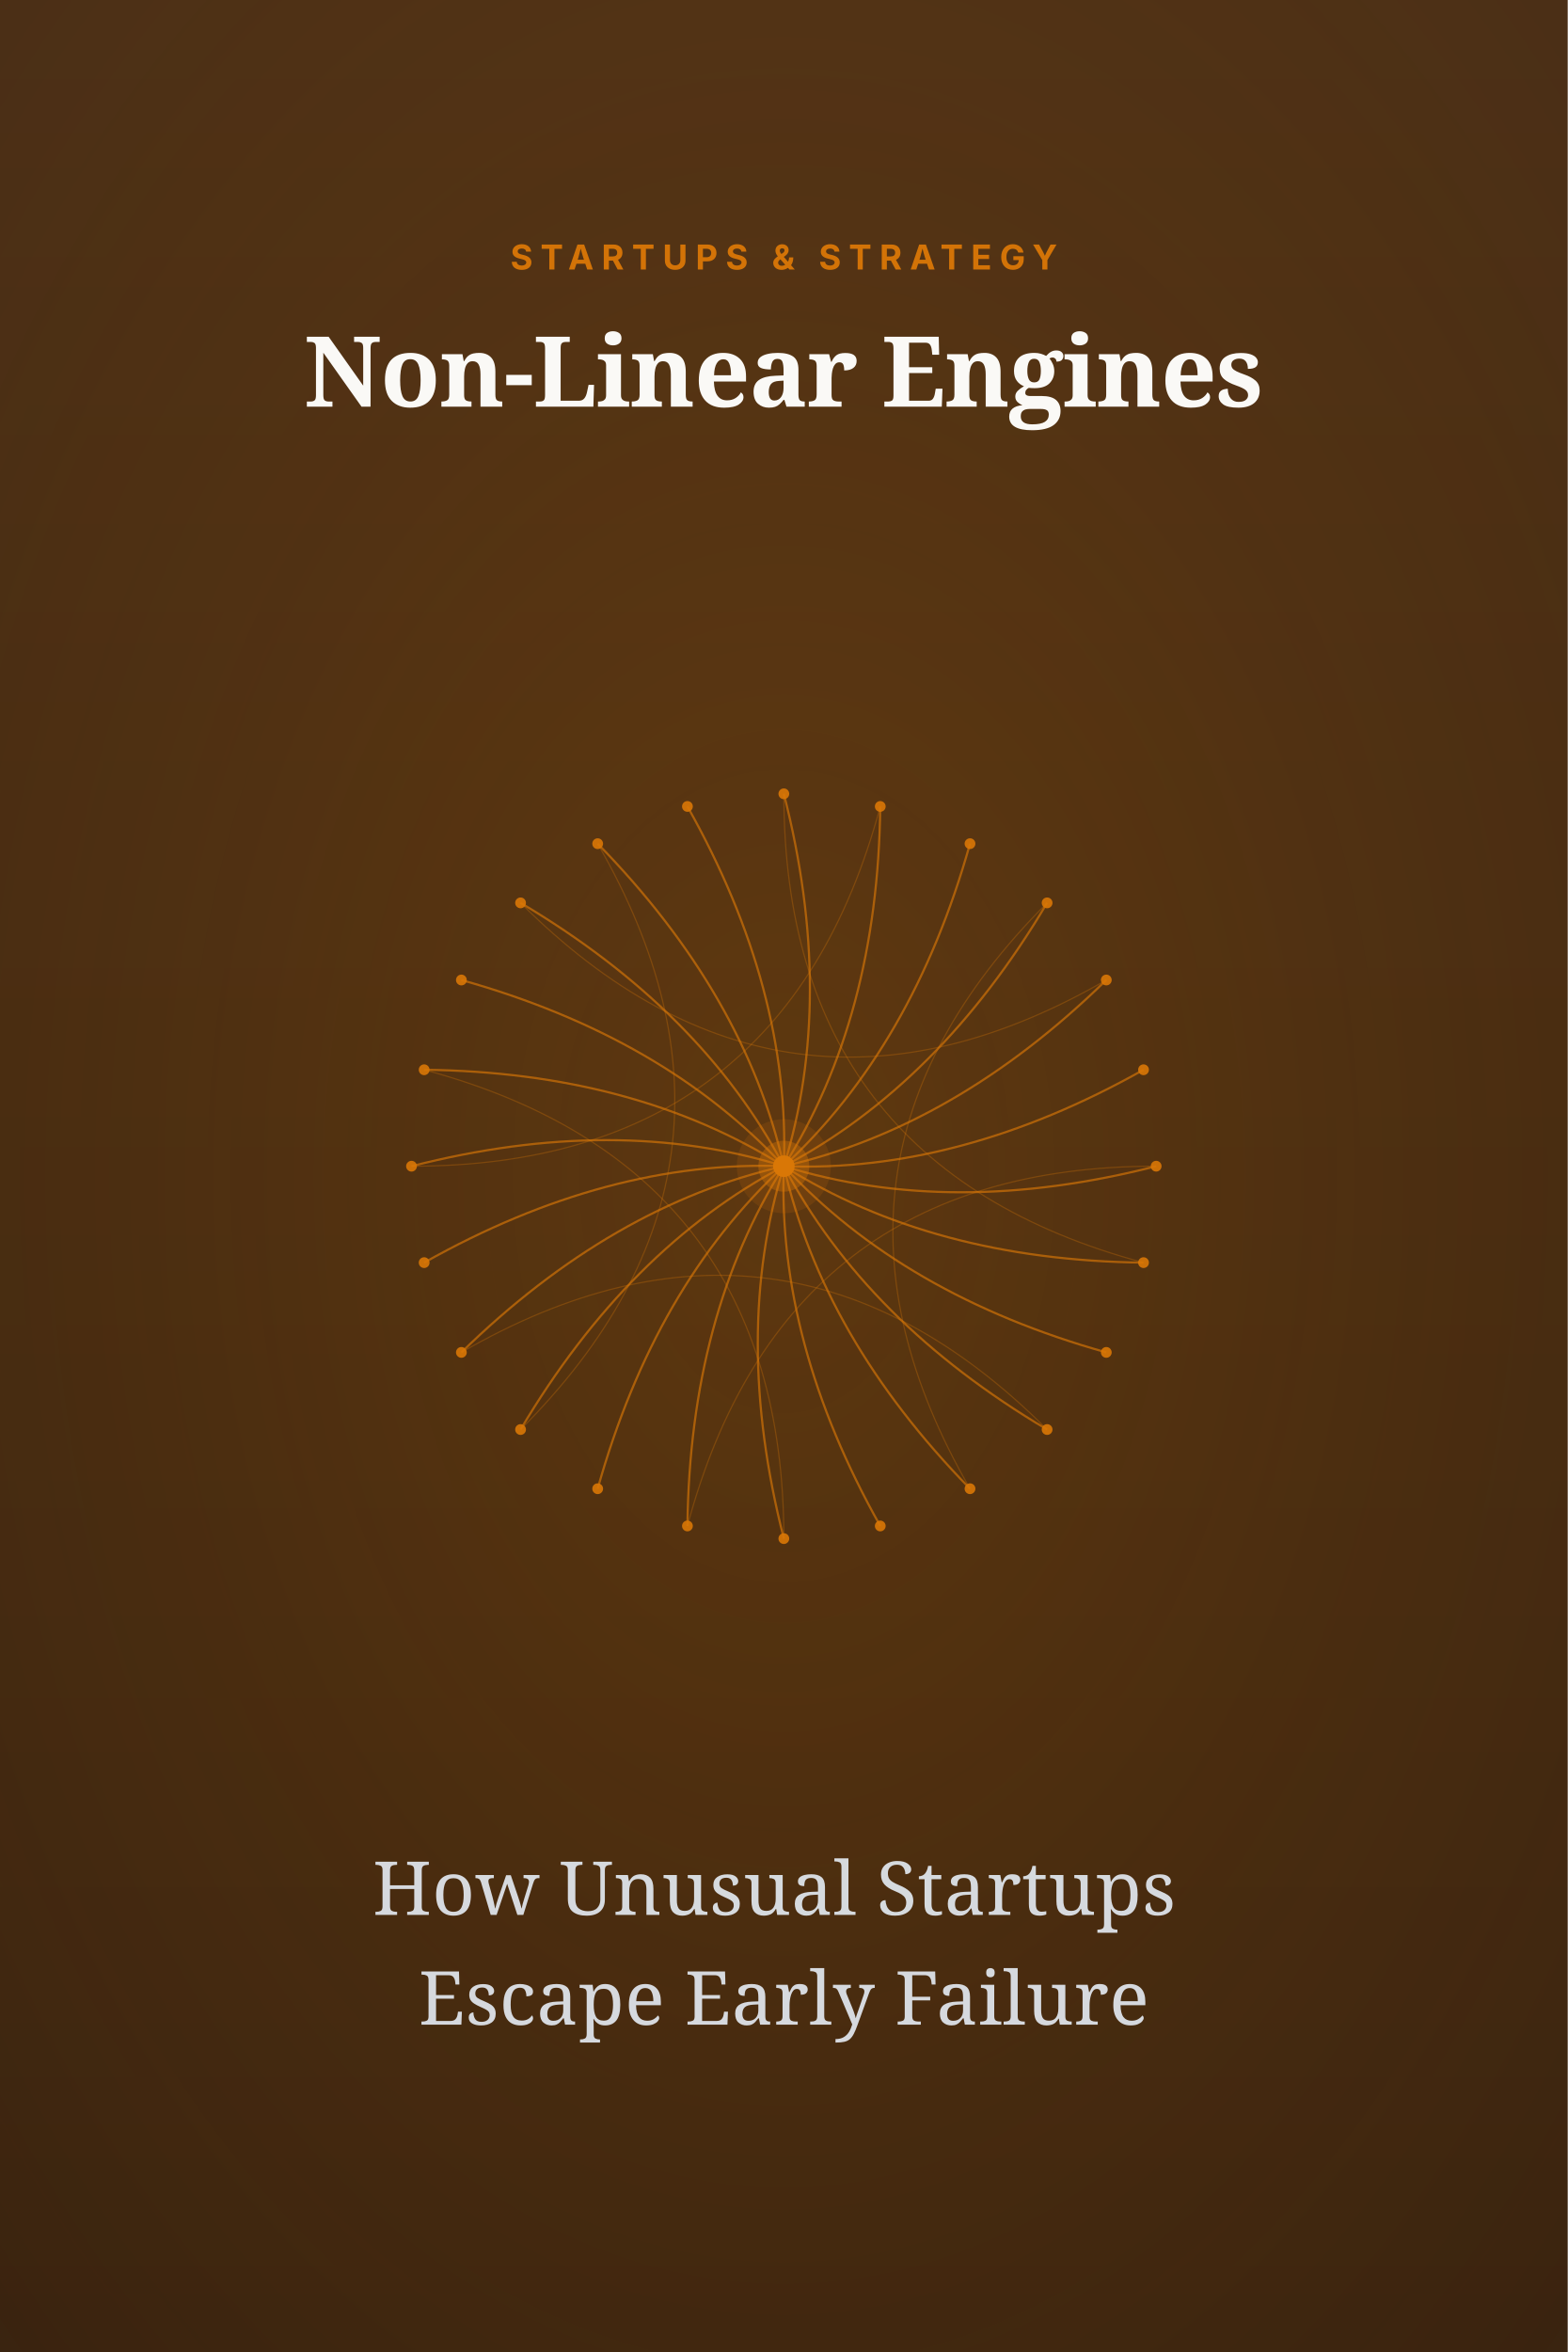
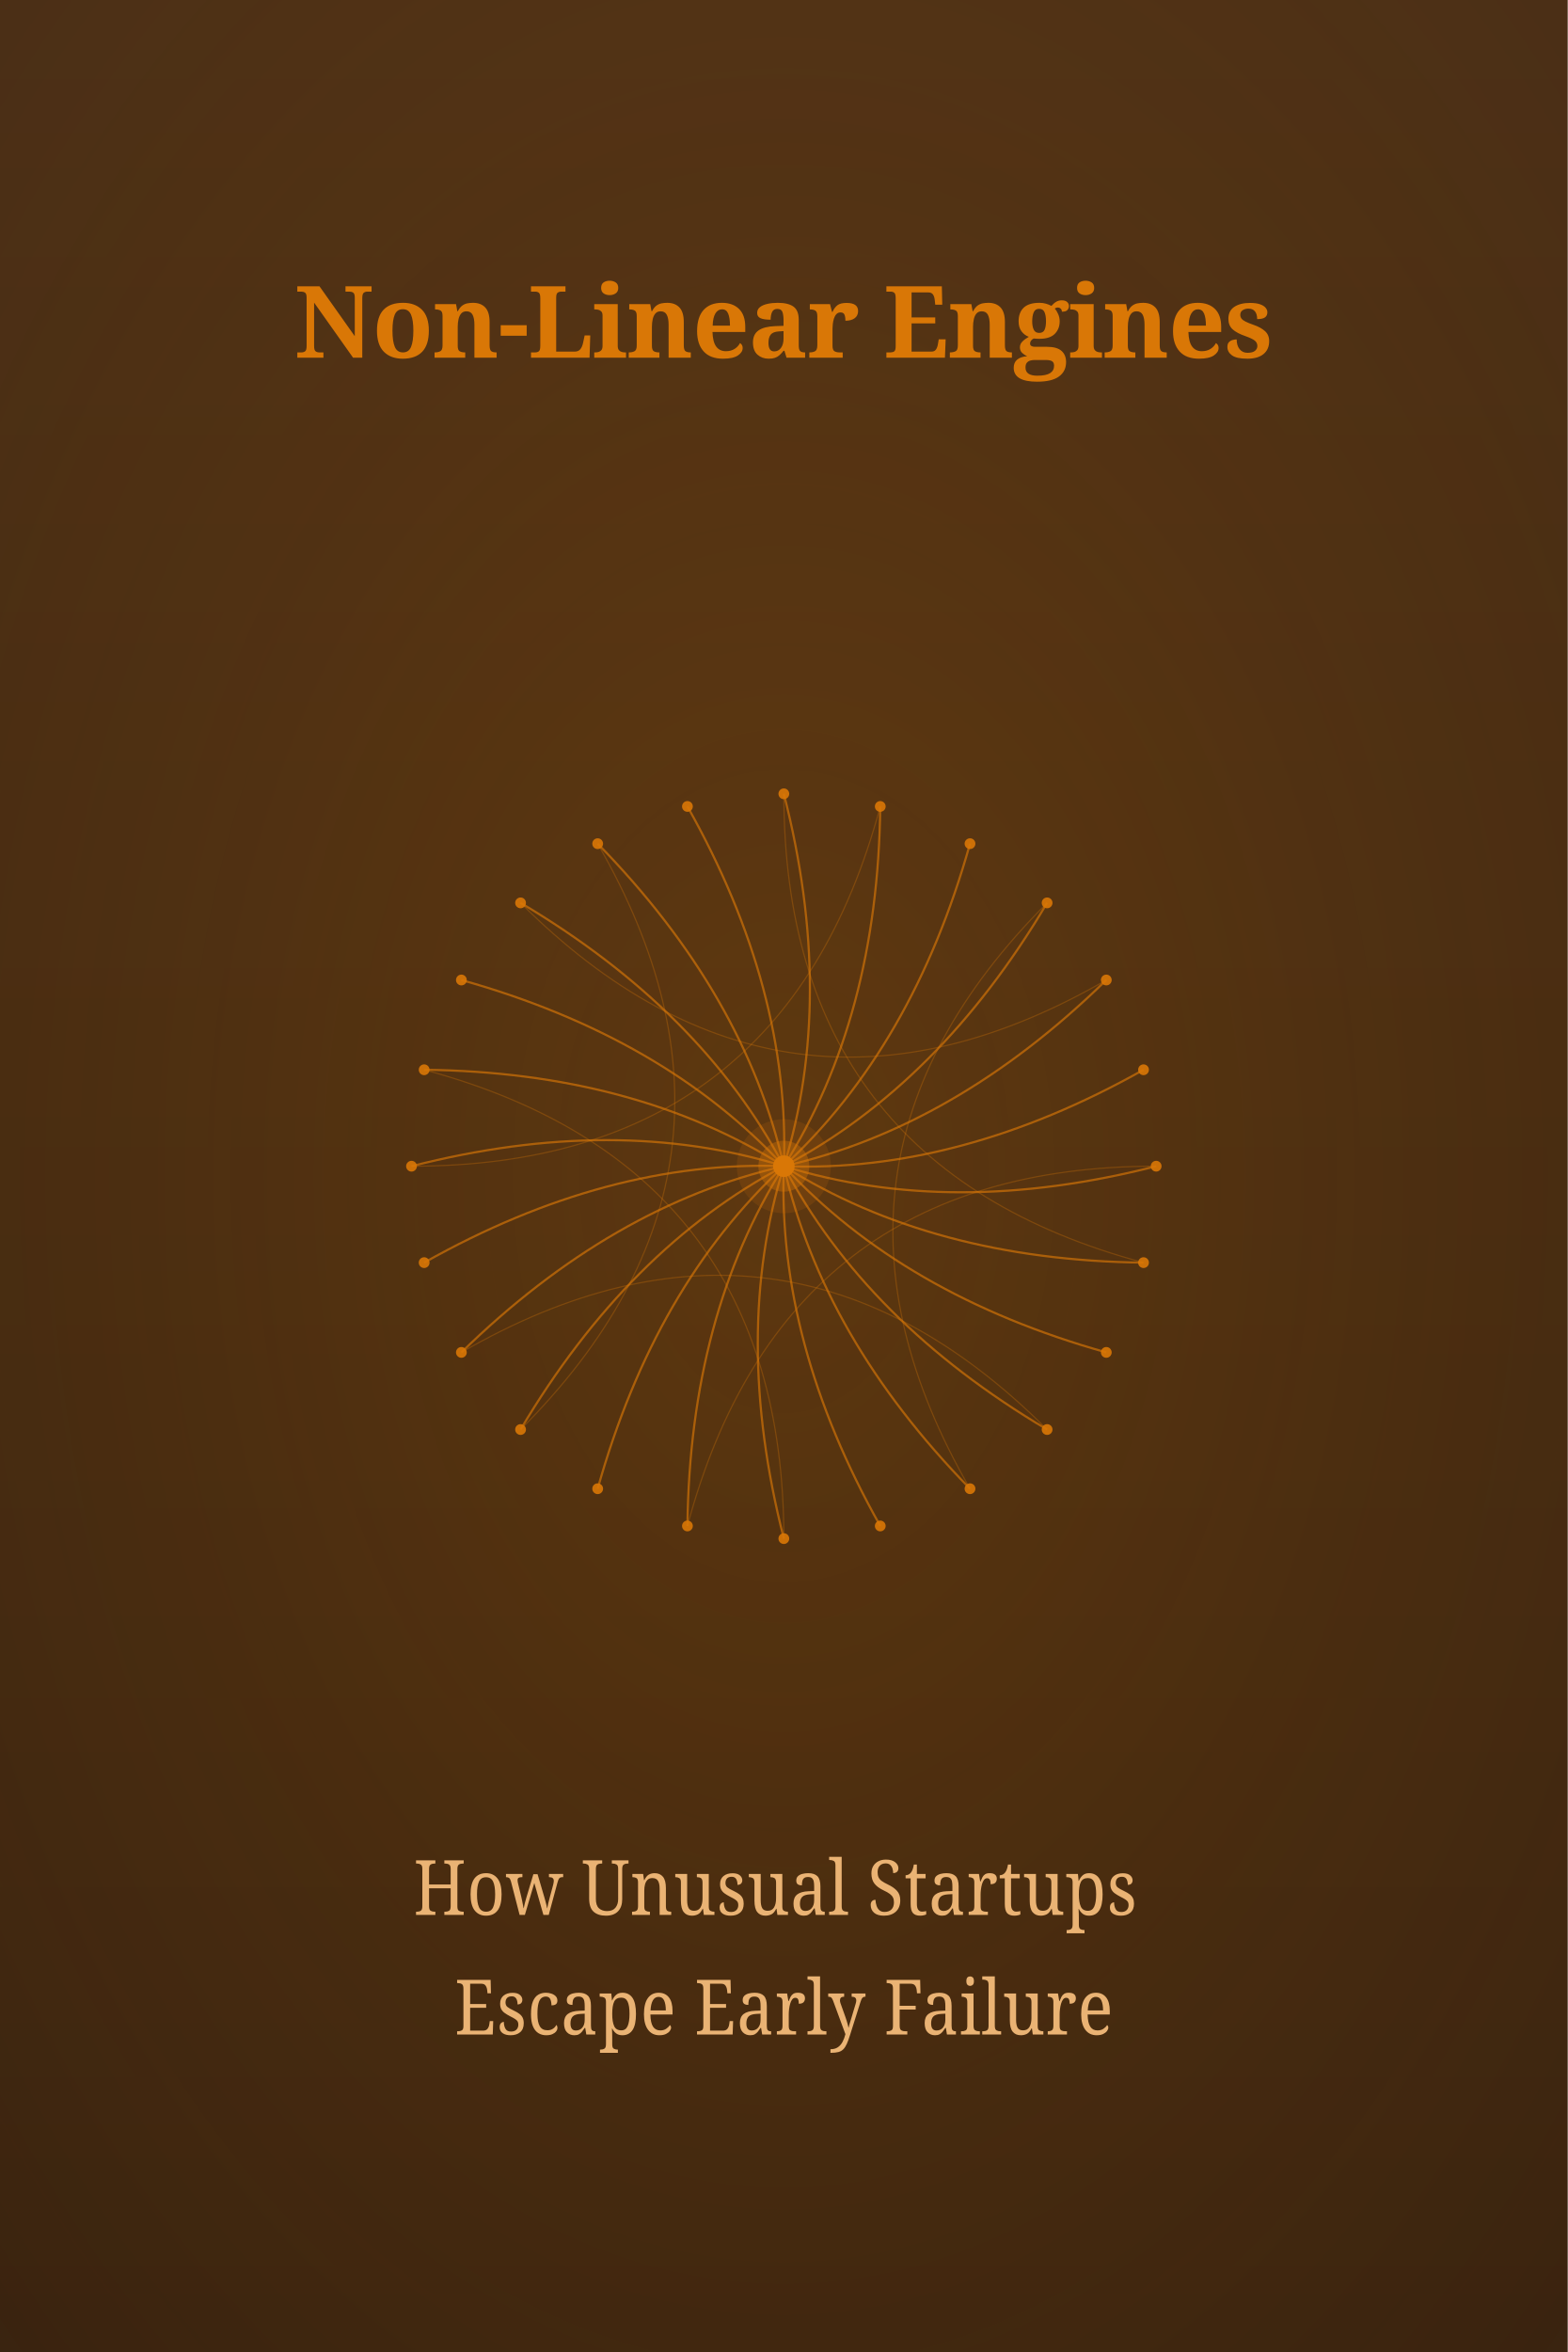
<svg xmlns="http://www.w3.org/2000/svg" viewBox="0 0 1600 2400" width="100%" height="100%">
  <defs>
    <linearGradient id="bg-non-linear-engines" x1="0%" y1="0%" x2="0%" y2="100%">
      <stop offset="0%" stop-color="#3d2817" />
      <stop offset="60%" stop-color="#312012" />
      <stop offset="100%" stop-color="#2a1b10" />
    </linearGradient>
    <radialGradient id="halo-non-linear-engines" cx="50%" cy="50%" r="75%">
      <stop offset="0%" stop-color="#d97706" stop-opacity="0.26" />
      <stop offset="55%" stop-color="#d97706" stop-opacity="0.15" />
      <stop offset="100%" stop-color="#d97706" stop-opacity="0.08" />
    </radialGradient>
  </defs>
  <rect width="1600" height="2400" fill="url(#bg-non-linear-engines)" />
  <rect width="1600" height="2400" fill="url(#halo-non-linear-engines)" />
-   <g text-anchor="middle" font-family="'Inter', -apple-system, BlinkMacSystemFont, sans-serif">
-     <text x="800" y="275" font-size="35" font-weight="700" letter-spacing="8" fill="#d97706" opacity="0.95">STARTUPS &amp; STRATEGY</text>
-   </g>
  <g text-anchor="middle">
-     <text x="800" y="415" font-family="'Literata', Georgia, serif" font-size="100" font-weight="700" letter-spacing="-0.01em" fill="#faf9f6">Non-Linear Engines</text>
+     <text x="800" y="365" font-family="'Literata', Georgia, serif" font-size="102" font-weight="700" letter-spacing="-0.01em" fill="#d97706">Non-Linear Engines</text>
  </g>
  <g class="emblem-star" transform="translate(0, -210)">
    <path d="M 800 1400 Q 972.0 1453.2 1180.0 1400.0" stroke="#d97706" stroke-width="2.2" fill="none" opacity="0.65" />
    <path d="M 1180.0 1400.0 Q 800 1400 701.6 1767.1" stroke="#d97706" stroke-width="1.2" fill="none" opacity="0.3" />
    <path d="M 800 1400 Q 952.3 1495.9 1167.1 1498.4" stroke="#d97706" stroke-width="2.2" fill="none" opacity="0.65" />
    <path d="M 800 1400 Q 922.3 1532.0 1129.1 1590.0" stroke="#d97706" stroke-width="2.2" fill="none" opacity="0.65" />
    <path d="M 800 1400 Q 884.0 1559.2 1068.7 1668.7" stroke="#d97706" stroke-width="2.2" fill="none" opacity="0.65" />
    <path d="M 1068.7 1668.7 Q 800 1400 470.9 1590.0" stroke="#d97706" stroke-width="1.2" fill="none" opacity="0.3" />
    <path d="M 800 1400 Q 839.9 1575.5 990.0 1729.1" stroke="#d97706" stroke-width="2.2" fill="none" opacity="0.65" />
    <path d="M 800 1400 Q 793.1 1579.9 898.4 1767.1" stroke="#d97706" stroke-width="2.2" fill="none" opacity="0.65" />
    <path d="M 800 1400 Q 746.8 1572.0 800.0 1780.0" stroke="#d97706" stroke-width="2.2" fill="none" opacity="0.65" />
    <path d="M 800.0 1780.0 Q 800 1400 432.9 1301.6" stroke="#d97706" stroke-width="1.2" fill="none" opacity="0.3" />
    <path d="M 800 1400 Q 704.1 1552.3 701.6 1767.1" stroke="#d97706" stroke-width="2.2" fill="none" opacity="0.65" />
    <path d="M 800 1400 Q 668.0 1522.3 610.0 1729.1" stroke="#d97706" stroke-width="2.2" fill="none" opacity="0.65" />
    <path d="M 800 1400 Q 640.8 1484.0 531.3 1668.7" stroke="#d97706" stroke-width="2.2" fill="none" opacity="0.65" />
    <path d="M 531.3 1668.7 Q 800 1400 610.0 1070.9" stroke="#d97706" stroke-width="1.2" fill="none" opacity="0.3" />
    <path d="M 800 1400 Q 624.5 1439.9 470.9 1590.0" stroke="#d97706" stroke-width="2.2" fill="none" opacity="0.65" />
    <path d="M 800 1400 Q 620.1 1393.1 432.9 1498.4" stroke="#d97706" stroke-width="2.2" fill="none" opacity="0.65" />
    <path d="M 800 1400 Q 628.0 1346.8 420.0 1400.0" stroke="#d97706" stroke-width="2.2" fill="none" opacity="0.65" />
    <path d="M 420.0 1400.0 Q 800 1400 898.4 1032.9" stroke="#d97706" stroke-width="1.2" fill="none" opacity="0.3" />
    <path d="M 800 1400 Q 647.7 1304.1 432.9 1301.6" stroke="#d97706" stroke-width="2.2" fill="none" opacity="0.65" />
    <path d="M 800 1400 Q 677.7 1268.0 470.9 1210.0" stroke="#d97706" stroke-width="2.2" fill="none" opacity="0.65" />
    <path d="M 800 1400 Q 716.0 1240.8 531.3 1131.3" stroke="#d97706" stroke-width="2.2" fill="none" opacity="0.65" />
    <path d="M 531.3 1131.3 Q 800 1400 1129.1 1210.0" stroke="#d97706" stroke-width="1.2" fill="none" opacity="0.3" />
    <path d="M 800 1400 Q 760.1 1224.5 610.0 1070.9" stroke="#d97706" stroke-width="2.2" fill="none" opacity="0.65" />
    <path d="M 800 1400 Q 806.9 1220.1 701.6 1032.9" stroke="#d97706" stroke-width="2.2" fill="none" opacity="0.65" />
    <path d="M 800 1400 Q 853.2 1228.0 800.0 1020.0" stroke="#d97706" stroke-width="2.2" fill="none" opacity="0.65" />
    <path d="M 800.0 1020.0 Q 800 1400 1167.1 1498.4" stroke="#d97706" stroke-width="1.2" fill="none" opacity="0.3" />
    <path d="M 800 1400 Q 895.9 1247.7 898.4 1032.9" stroke="#d97706" stroke-width="2.2" fill="none" opacity="0.65" />
    <path d="M 800 1400 Q 932.0 1277.7 990.0 1070.9" stroke="#d97706" stroke-width="2.2" fill="none" opacity="0.65" />
    <path d="M 800 1400 Q 959.2 1316.0 1068.7 1131.3" stroke="#d97706" stroke-width="2.2" fill="none" opacity="0.65" />
    <path d="M 1068.7 1131.3 Q 800 1400 990.0 1729.1" stroke="#d97706" stroke-width="1.2" fill="none" opacity="0.3" />
    <path d="M 800 1400 Q 975.5 1360.1 1129.1 1210.0" stroke="#d97706" stroke-width="2.2" fill="none" opacity="0.65" />
    <path d="M 800 1400 Q 979.9 1406.9 1167.1 1301.6" stroke="#d97706" stroke-width="2.2" fill="none" opacity="0.65" />
    <circle cx="1180.0" cy="1400.0" r="5.5" fill="#d97706" opacity="0.9" />
    <circle cx="1167.1" cy="1498.4" r="5.5" fill="#d97706" opacity="0.9" />
    <circle cx="1129.1" cy="1590.0" r="5.5" fill="#d97706" opacity="0.9" />
    <circle cx="1068.7" cy="1668.7" r="5.5" fill="#d97706" opacity="0.9" />
    <circle cx="990.0" cy="1729.1" r="5.5" fill="#d97706" opacity="0.9" />
    <circle cx="898.4" cy="1767.1" r="5.5" fill="#d97706" opacity="0.9" />
    <circle cx="800.0" cy="1780.0" r="5.5" fill="#d97706" opacity="0.9" />
    <circle cx="701.6" cy="1767.1" r="5.5" fill="#d97706" opacity="0.9" />
    <circle cx="610.0" cy="1729.1" r="5.5" fill="#d97706" opacity="0.9" />
    <circle cx="531.3" cy="1668.7" r="5.5" fill="#d97706" opacity="0.9" />
    <circle cx="470.9" cy="1590.0" r="5.5" fill="#d97706" opacity="0.9" />
    <circle cx="432.9" cy="1498.4" r="5.5" fill="#d97706" opacity="0.9" />
    <circle cx="420.0" cy="1400.0" r="5.5" fill="#d97706" opacity="0.9" />
    <circle cx="432.9" cy="1301.6" r="5.5" fill="#d97706" opacity="0.9" />
    <circle cx="470.9" cy="1210.0" r="5.5" fill="#d97706" opacity="0.9" />
    <circle cx="531.3" cy="1131.3" r="5.5" fill="#d97706" opacity="0.9" />
    <circle cx="610.0" cy="1070.9" r="5.5" fill="#d97706" opacity="0.9" />
    <circle cx="701.6" cy="1032.9" r="5.5" fill="#d97706" opacity="0.9" />
    <circle cx="800.0" cy="1020.0" r="5.5" fill="#d97706" opacity="0.9" />
    <circle cx="898.4" cy="1032.9" r="5.5" fill="#d97706" opacity="0.9" />
    <circle cx="990.0" cy="1070.9" r="5.5" fill="#d97706" opacity="0.9" />
    <circle cx="1068.7" cy="1131.3" r="5.5" fill="#d97706" opacity="0.9" />
    <circle cx="1129.1" cy="1210.0" r="5.5" fill="#d97706" opacity="0.9" />
    <circle cx="1167.1" cy="1301.6" r="5.5" fill="#d97706" opacity="0.9" />
    <circle cx="800" cy="1400" r="48" fill="#d97706" opacity="0.14" />
    <circle cx="800" cy="1400" r="26" fill="#d97706" opacity="0.35" />
    <circle cx="800" cy="1400" r="11" fill="#d97706" />
  </g>
-   <g text-anchor="middle">
-     <text x="800" y="1954" font-family="'Literata', Georgia, serif" font-size="76" font-weight="500" letter-spacing="0.005em" fill="#e2e8f0" opacity="0.92">
+   <g text-anchor="middle" transform="translate(800, 0) scale(0.87, 1) translate(-800, 0)">
+     <text x="800" y="1954" font-family="'Literata', Georgia, serif" font-size="78" font-weight="300" letter-spacing="0.01em" fill="#eab374">
      <tspan x="800" dy="0">How Unusual Startups</tspan>
-       <tspan x="800" dy="112">Escape Early Failure</tspan>
+       <tspan x="800" dy="122">Escape Early Failure</tspan>
    </text>
  </g>
</svg>
